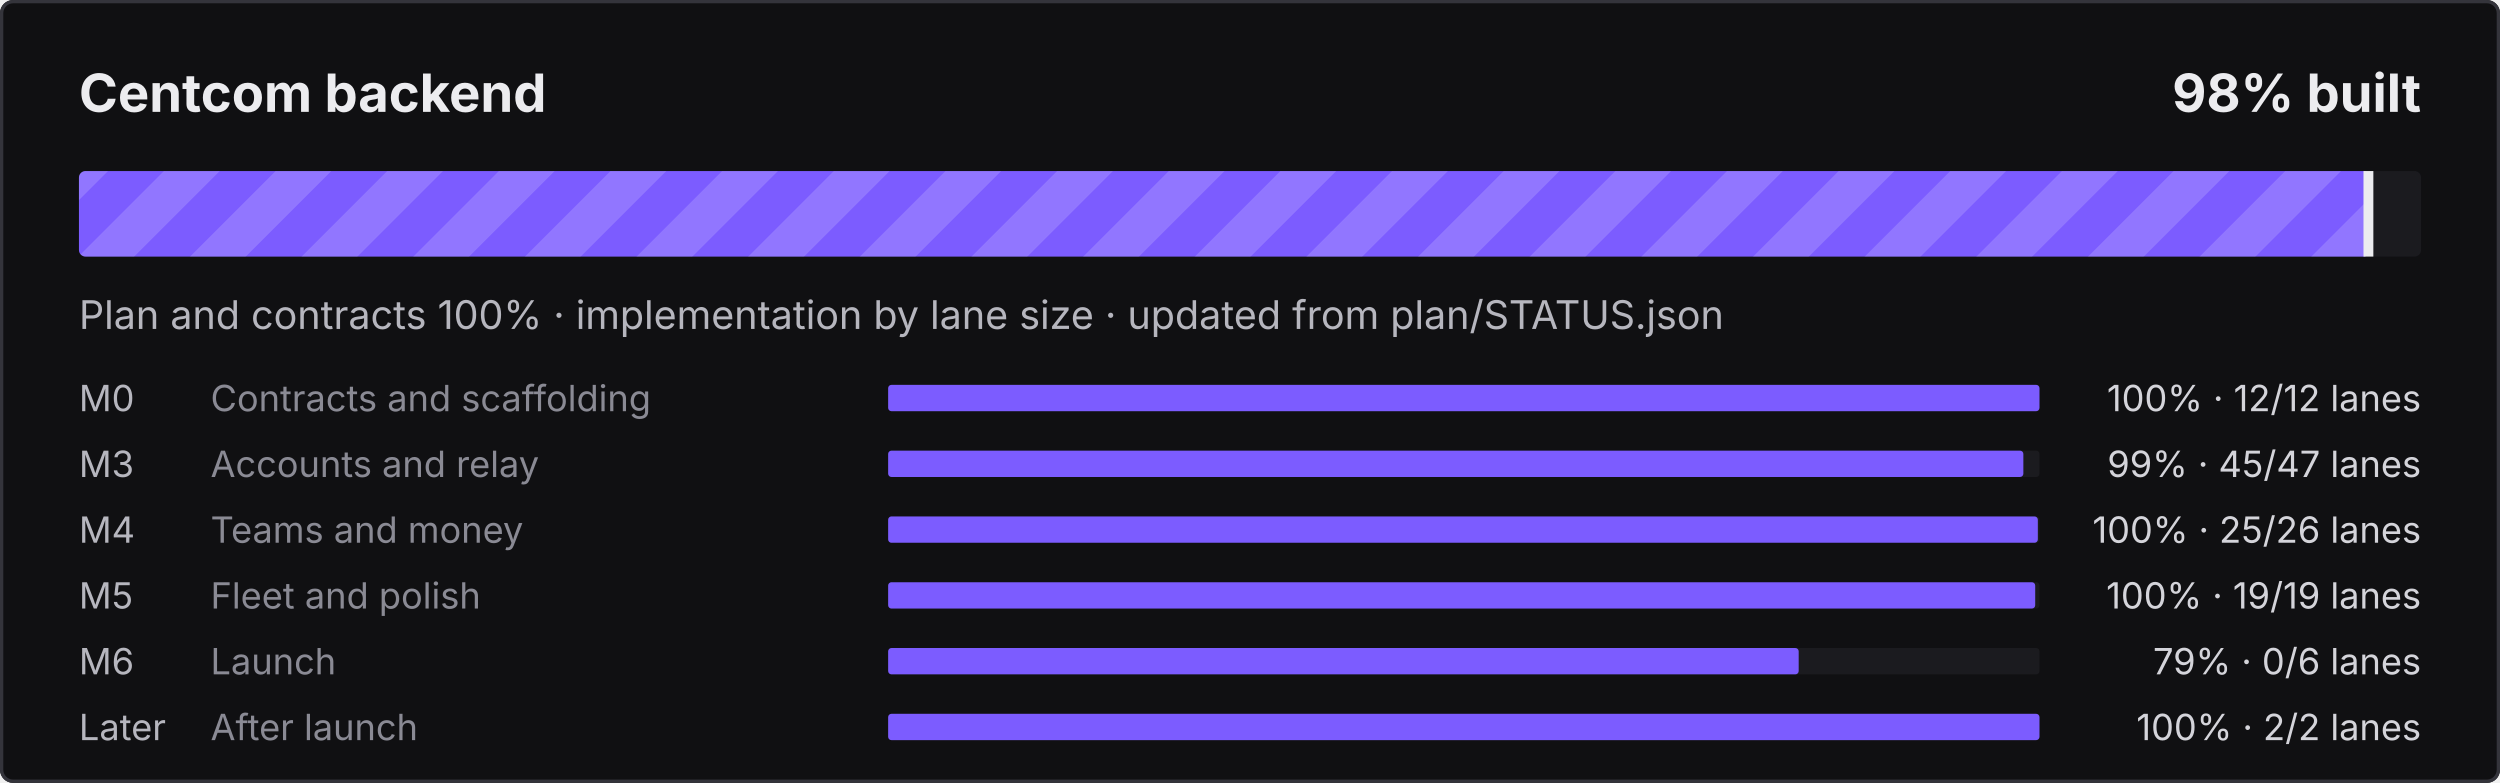
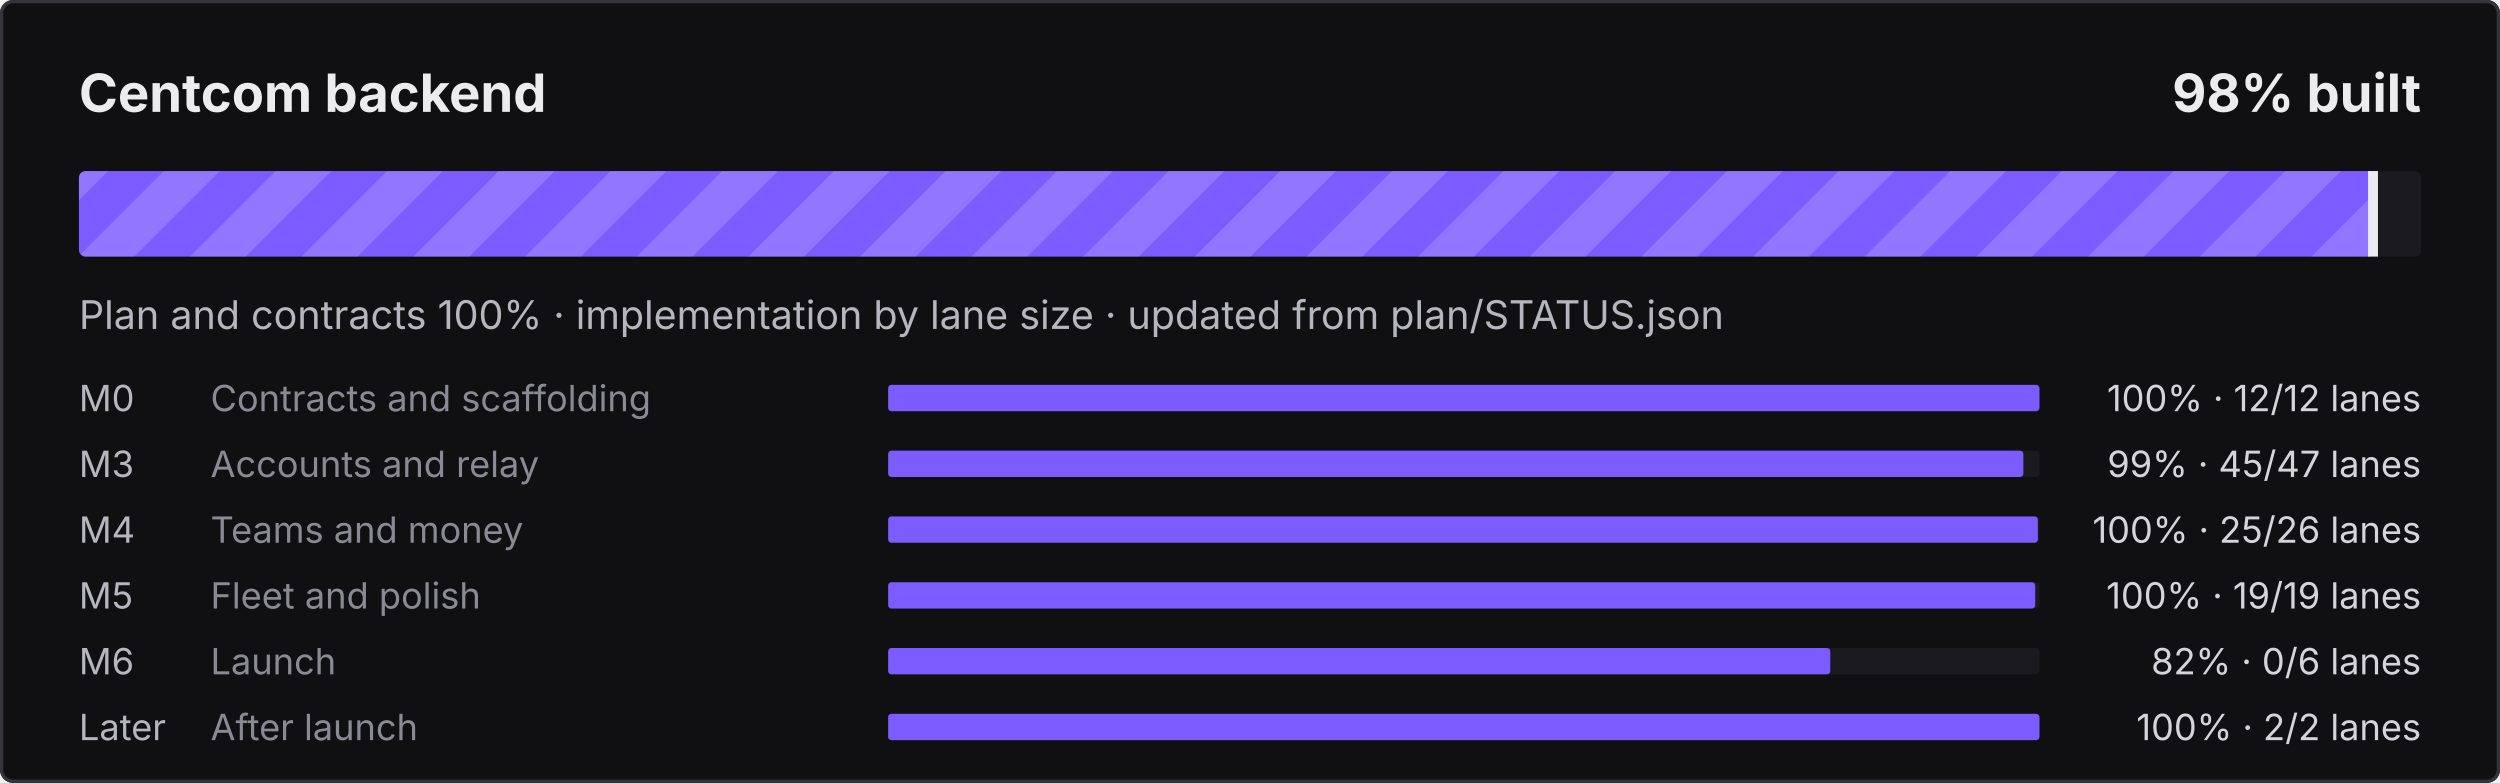
<svg xmlns="http://www.w3.org/2000/svg" width="760" height="238" viewBox="0 0 760 238" role="img" aria-label="Centcom backend: 98% built">
  <defs>
    <pattern id="s" width="24" height="24" patternUnits="userSpaceOnUse" patternTransform="rotate(45)">
      <rect width="12" height="24" fill="#fff" fill-opacity=".16" />
    </pattern>
    <clipPath id="c">
      <rect x="24" y="52" width="712" height="26" rx="2" />
    </clipPath>
  </defs>
  <style>@keyframes mv{to{transform:translateX(24px)}}
.st{animation:mv .9s linear infinite}text{font-family:ui-sans-serif,system-ui,-apple-system,"Segoe UI",sans-serif}
@media (prefers-reduced-motion:reduce){.st{animation:none}}</style>
  <rect width="760" height="238" rx="4" fill="#101012" />
  <rect x=".5" y=".5" width="759" height="237" rx="3.5" fill="none" stroke="#34343B" />
  <text x="24" y="34" fill="#ECECEF" font-size="16" font-weight="700">Centcom backend</text>
  <text x="736" y="34" fill="#ECECEF" font-size="16" font-weight="700" text-anchor="end">98% built</text>
  <rect x="24" y="52" width="712" height="26" rx="2" fill="#1B1B1F" />
  <clipPath id="cf">
-     <rect x="24" y="52" width="696.5" height="26" rx="2" />
+     <rect x="24" y="52" width="697.9" height="26" rx="2" />
  </clipPath>
  <g clip-path="url(#cf)">
-     <rect x="24" y="52" width="696.5" height="26" fill="#7C5CFF" />
-     <rect x="0" y="52" width="744.5" height="26" fill="url(#s)" class="st" />
+     <rect x="24" y="52" width="697.9" height="26" fill="#7C5CFF" />
+     <rect x="0" y="52" width="745.9" height="26" fill="url(#s)" class="st" />
  </g>
-   <rect x="718.5" y="52" width="3" height="26" fill="#ECECEF" />
+   <rect x="719.9" y="52" width="3" height="26" fill="#ECECEF" />
  <text x="24" y="100" fill="#B6B6BE" font-size="12">Plan and contracts 100% · implementation by lane size · updated from plan/STATUS.json</text>
  <text x="24" y="125" fill="#B6B6BE" font-size="11">M0</text>
  <text x="64" y="125" fill="#8A8A94" font-size="11">Contracts and scaffolding</text>
  <rect x="270" y="117" width="350" height="8" rx="1" fill="#1B1B1F" />
  <rect x="270" y="117" width="350.0" height="8" rx="1" fill="#7C5CFF" />
  <text x="736" y="125" fill="#D4D4DA" font-size="11" text-anchor="end">100% · 12/12 lanes</text>
  <text x="24" y="145" fill="#B6B6BE" font-size="11">M3</text>
  <text x="64" y="145" fill="#8A8A94" font-size="11">Accounts and relay</text>
  <rect x="270" y="137" width="350" height="8" rx="1" fill="#1B1B1F" />
  <rect x="270" y="137" width="345.1" height="8" rx="1" fill="#7C5CFF" />
  <text x="736" y="145" fill="#D4D4DA" font-size="11" text-anchor="end">99% · 45/47 lanes</text>
  <text x="24" y="165" fill="#B6B6BE" font-size="11">M4</text>
  <text x="64" y="165" fill="#8A8A94" font-size="11">Teams and money</text>
  <rect x="270" y="157" width="350" height="8" rx="1" fill="#1B1B1F" />
  <rect x="270" y="157" width="349.5" height="8" rx="1" fill="#7C5CFF" />
  <text x="736" y="165" fill="#D4D4DA" font-size="11" text-anchor="end">100% · 25/26 lanes</text>
  <text x="24" y="185" fill="#B6B6BE" font-size="11">M5</text>
  <text x="64" y="185" fill="#8A8A94" font-size="11">Fleet and polish</text>
  <rect x="270" y="177" width="350" height="8" rx="1" fill="#1B1B1F" />
  <rect x="270" y="177" width="348.7" height="8" rx="1" fill="#7C5CFF" />
  <text x="736" y="185" fill="#D4D4DA" font-size="11" text-anchor="end">100% · 19/19 lanes</text>
  <text x="24" y="205" fill="#B6B6BE" font-size="11">M6</text>
  <text x="64" y="205" fill="#8A8A94" font-size="11">Launch</text>
  <rect x="270" y="197" width="350" height="8" rx="1" fill="#1B1B1F" />
-   <rect x="270" y="197" width="276.8" height="8" rx="1" fill="#7C5CFF" />
-   <text x="736" y="205" fill="#D4D4DA" font-size="11" text-anchor="end">79% · 0/6 lanes</text>
+   <rect x="270" y="197" width="286.4" height="8" rx="1" fill="#7C5CFF" />
+   <text x="736" y="205" fill="#D4D4DA" font-size="11" text-anchor="end">82% · 0/6 lanes</text>
  <text x="24" y="225" fill="#B6B6BE" font-size="11">Later</text>
  <text x="64" y="225" fill="#8A8A94" font-size="11">After launch</text>
  <rect x="270" y="217" width="350" height="8" rx="1" fill="#1B1B1F" />
  <rect x="270" y="217" width="350.0" height="8" rx="1" fill="#7C5CFF" />
  <text x="736" y="225" fill="#D4D4DA" font-size="11" text-anchor="end">100% · 2/2 lanes</text>
</svg>
